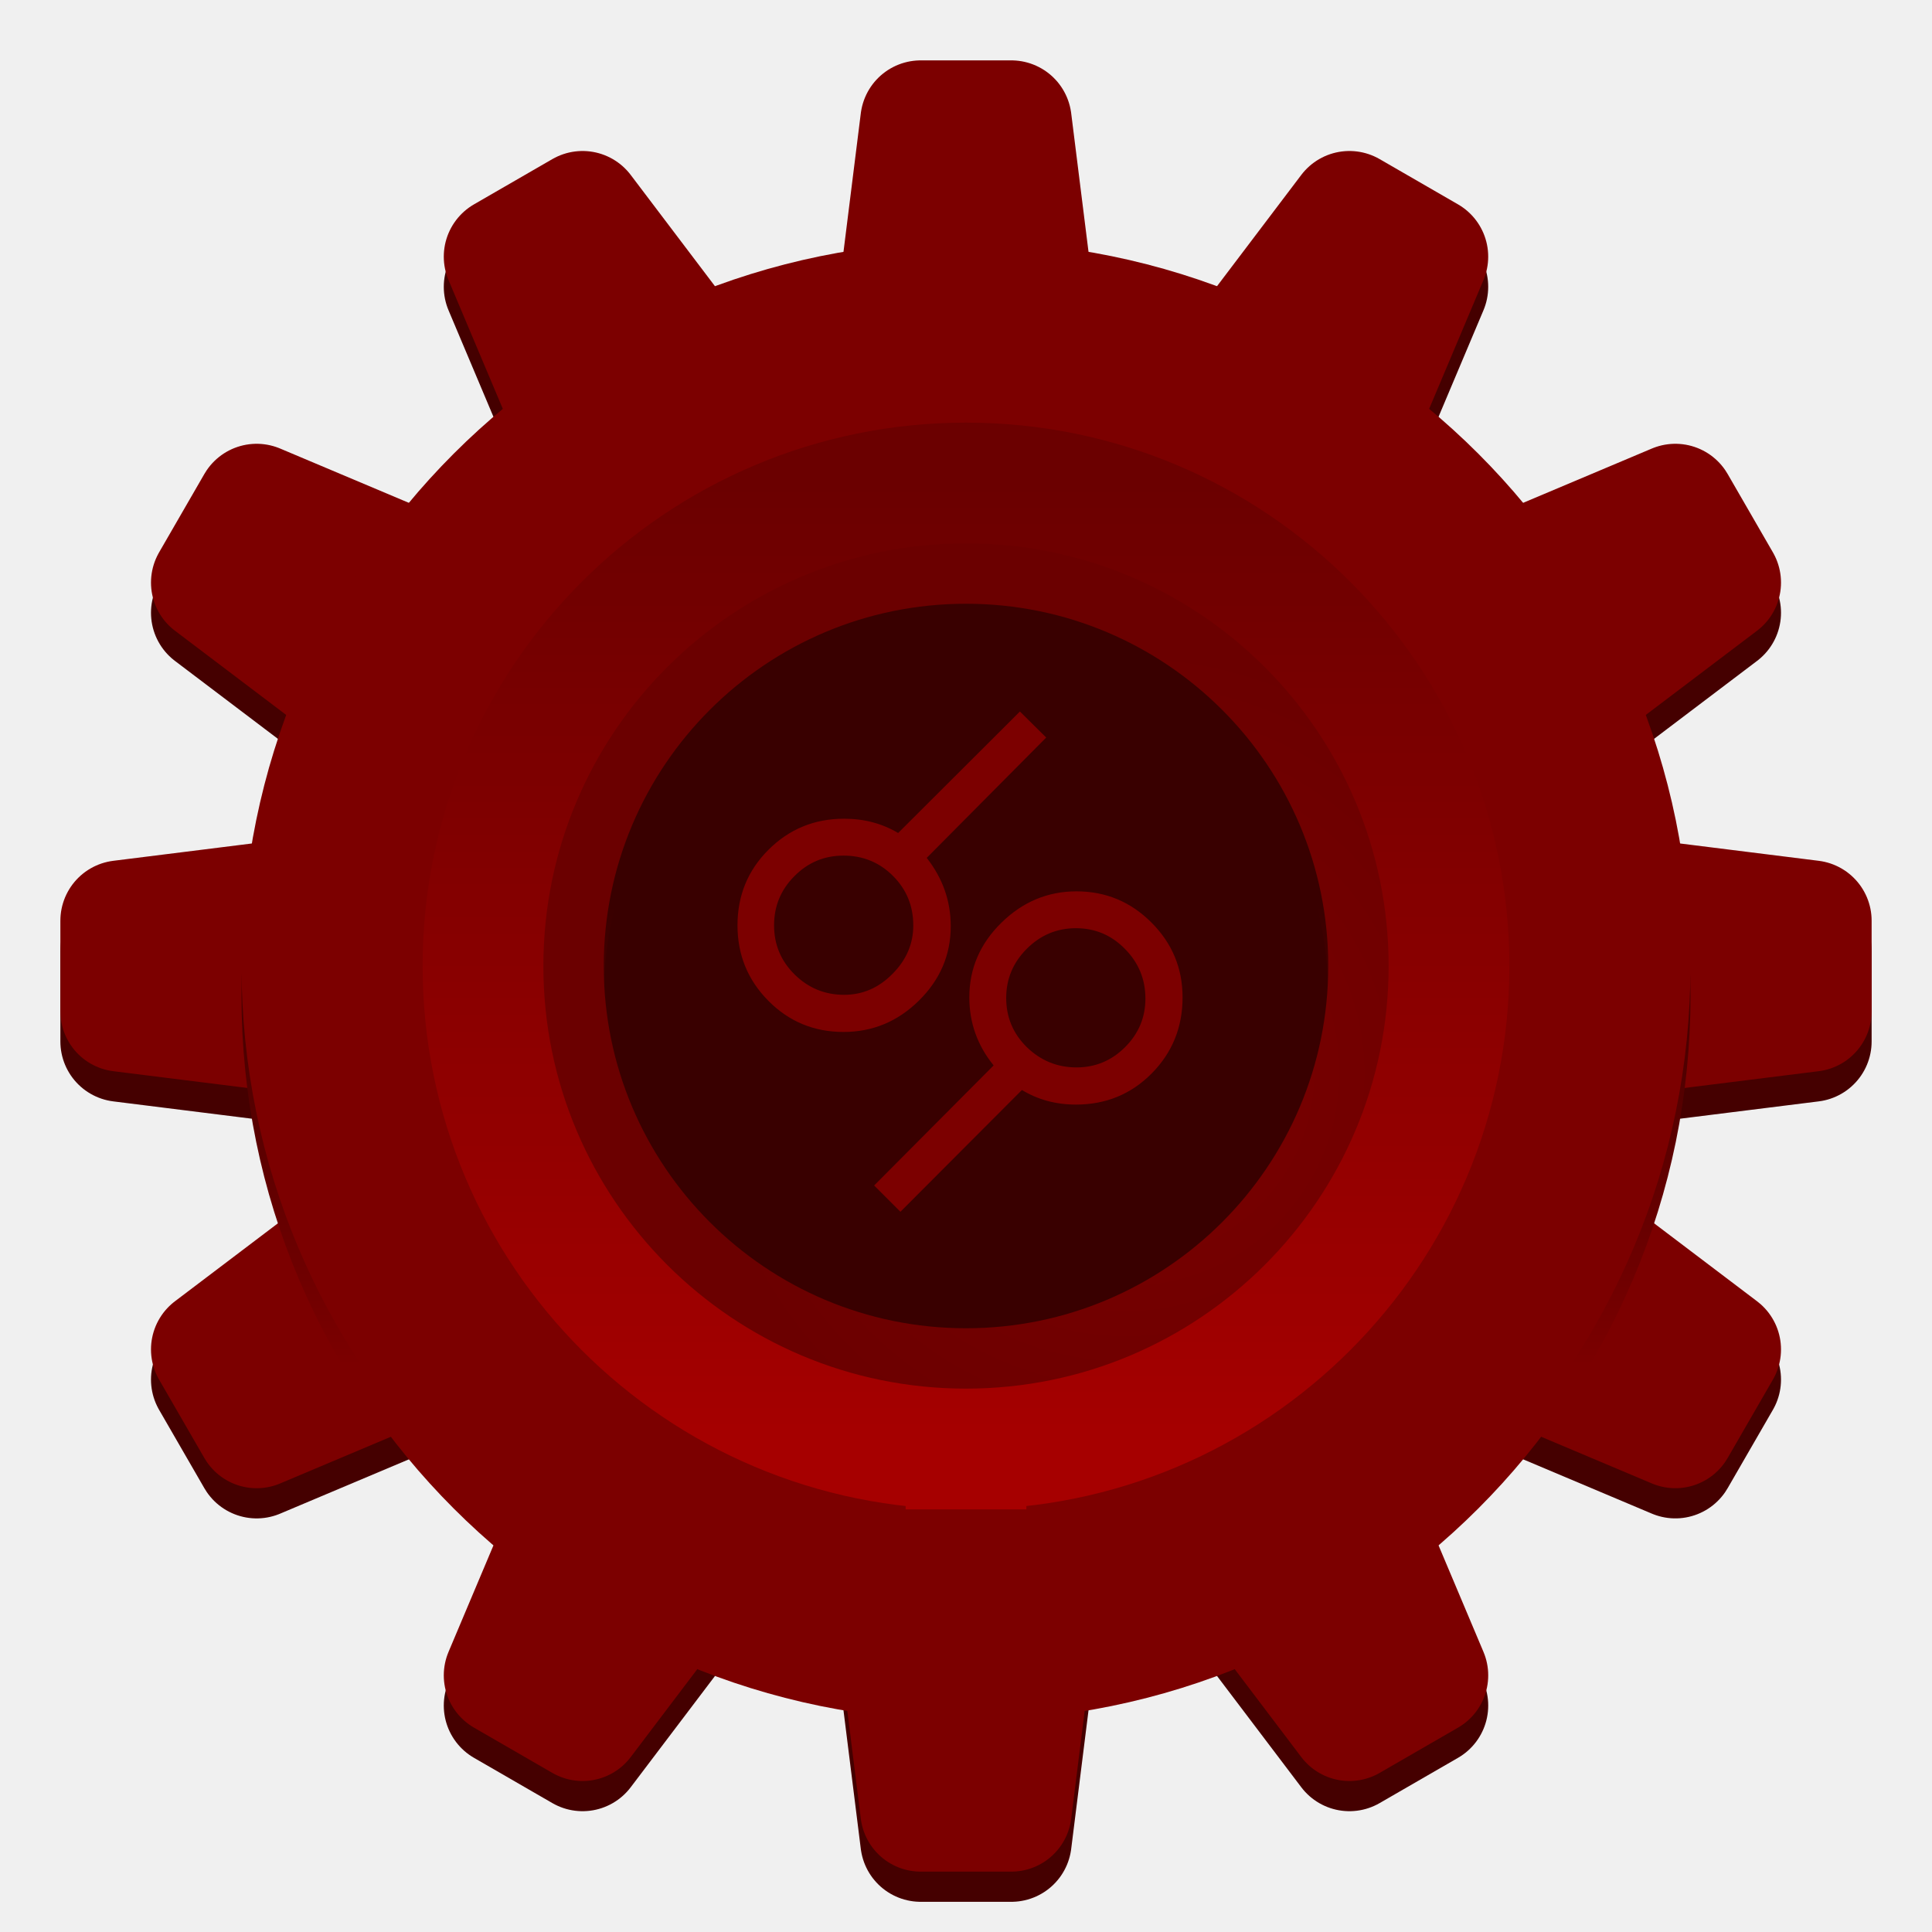
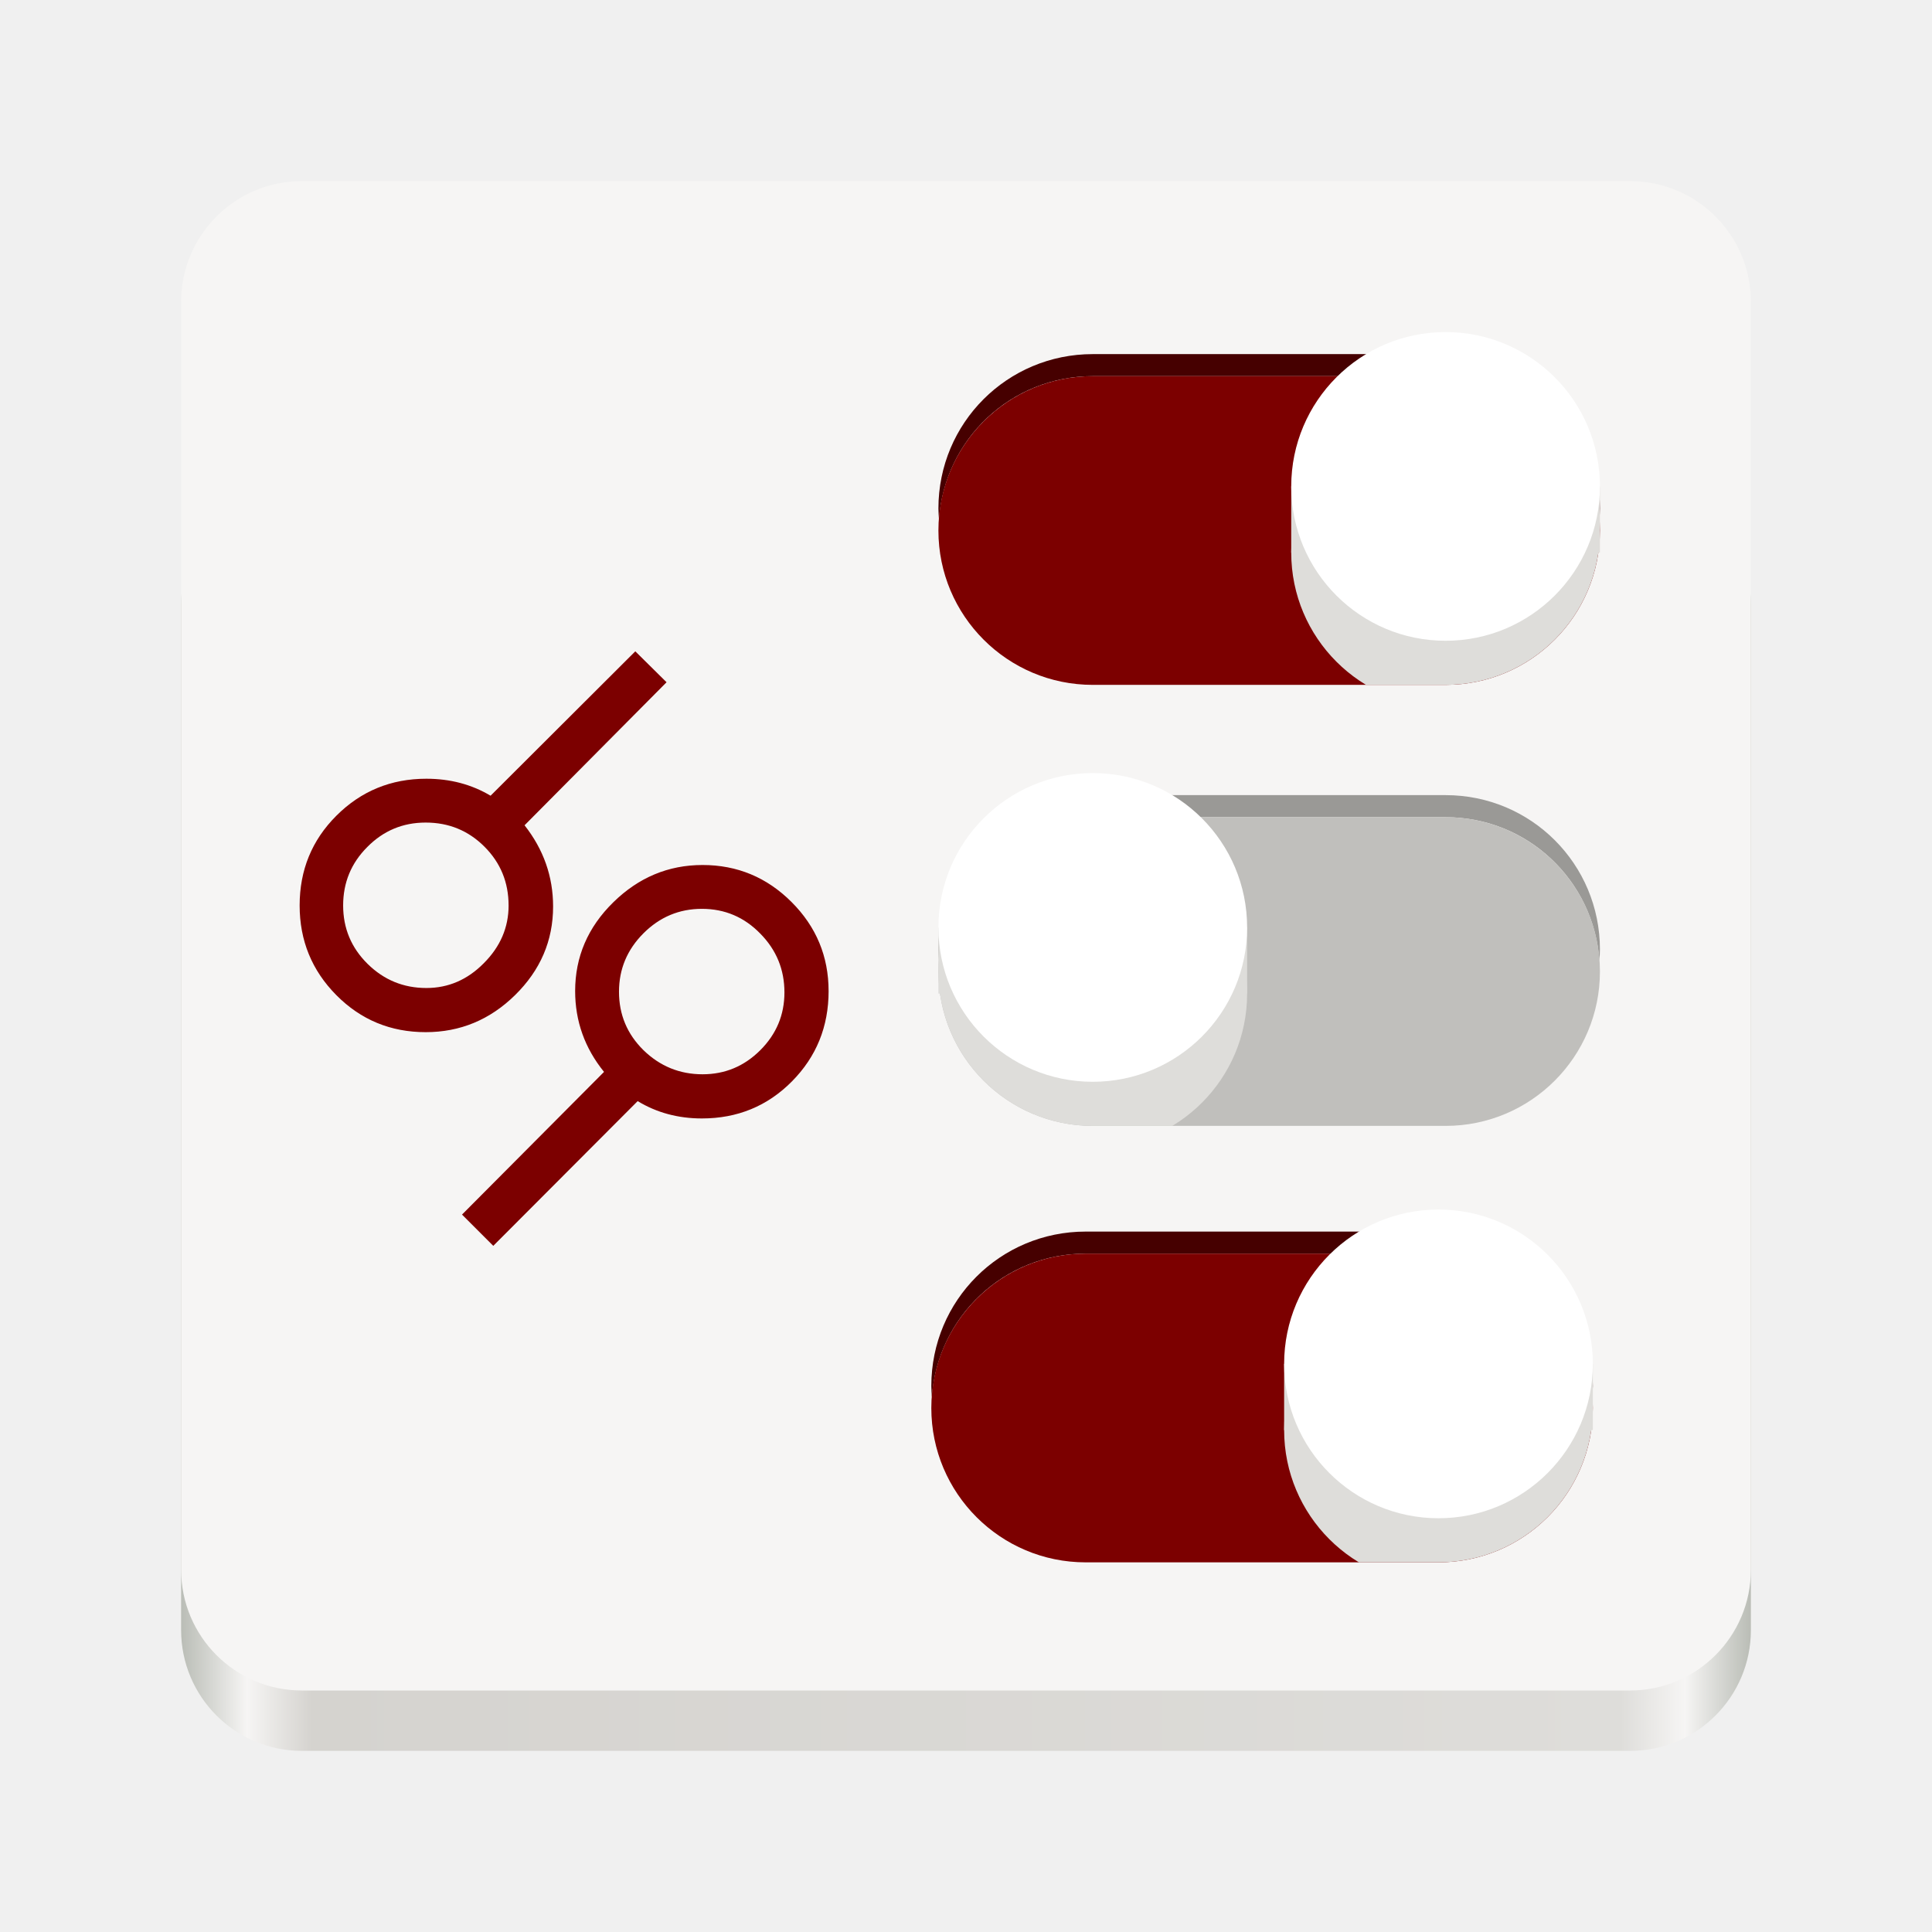
- <svg xmlns="http://www.w3.org/2000/svg" height="128px" viewBox="0 0 128 128" width="128px" version="1.1" id="svg33">
-   <defs id="defs33" />
-   <linearGradient id="a" gradientUnits="userSpaceOnUse" x1="64" x2="64" y1="262.5" y2="232">
-     <stop offset="0" stop-color="#9a9996" id="stop1" style="stop-color:#7c0000;stop-opacity:1;" />
-     <stop offset="1" stop-color="#77767b" id="stop2" style="stop-color:#390000;stop-opacity:1;" />
-   </linearGradient>
-   <radialGradient id="b" cx="-243.067" cy="-74.6" gradientUnits="userSpaceOnUse" r="28.267">
-     <stop offset="0" stop-color="#d5d3cf" id="stop3" style="stop-color:#7c0000;stop-opacity:1;" />
-     <stop offset="1" stop-color="#949390" id="stop4" style="stop-color:#6b0000;stop-opacity:1;" />
-   </radialGradient>
-   <linearGradient id="c" gradientUnits="userSpaceOnUse" x1="204" x2="268" y1="-64" y2="-64">
-     <stop offset="0" stop-color="#d5d3cf" id="stop5" style="stop-color:#6b0000;stop-opacity:1;" />
-     <stop offset="1" stop-color="#f6f5f4" id="stop6" style="stop-color:#a60000;stop-opacity:1;" />
-   </linearGradient>
-   <circle style="fill:#390000;fill-opacity:1;stroke:none;stroke-opacity:1" id="path35" cx="63.912" cy="64.051" r="27.331" />
-   <path d="m 67,122 h -6 l -2,-16 h 10 z m 0,0" fill="#9a9996" stroke="#9a9996" stroke-linecap="round" stroke-linejoin="round" id="path6" style="fill:#7c0000;fill-opacity:1;stroke-width:8;stroke:#450000;stroke-opacity:1" />
-   <path d="m 61,10 h 6 l 2,16 H 59 Z m 0,0" fill="#9a9996" stroke="#9a9996" stroke-linecap="round" stroke-linejoin="round" id="path7" style="fill:#7c0000;fill-opacity:1;stroke-width:8" />
-   <path d="m 8,69 v -6 l 16,-2 v 10 z m 0,0" fill="#9a9996" stroke="#9a9996" stroke-linecap="round" stroke-linejoin="round" id="path8" style="fill:#7c0000;fill-opacity:1;stroke-width:8;stroke:#450000;stroke-opacity:1" />
-   <path d="m 120,63 v 6 l -16,2 V 61 Z m 0,0" fill="#9a9996" stroke="#9a9996" stroke-linecap="round" stroke-linejoin="round" id="path9" style="fill:#7c0000;fill-opacity:1;stroke-width:8;stroke:#450000;stroke-opacity:1" />
-   <path d="m 14.004,40.597 3,-5.195 14.855,6.266 -5,8.66 z m 0,0" fill="#9a9996" stroke="#9a9996" stroke-linecap="round" stroke-linejoin="round" id="path10" style="fill:#7c0000;fill-opacity:1;stroke-width:8;stroke:#450000;stroke-opacity:1" />
-   <path d="m 113.996,91.402 -3,5.195 -14.855,-6.266 5,-8.664 z m 0,0" fill="#9a9996" stroke="#9a9996" stroke-linecap="round" stroke-linejoin="round" id="path11" style="fill:#7c0000;fill-opacity:1;stroke-width:8;stroke:#450000;stroke-opacity:1" />
-   <path d="m 33.402,19.004 5.195,-3 9.734,12.855 -8.664,5 z m 0,0" fill="#9a9996" stroke="#9a9996" stroke-linecap="round" stroke-linejoin="round" id="path12" style="fill:#7c0000;fill-opacity:1;stroke-width:8;stroke:#450000;stroke-opacity:1" />
-   <path d="m 94.598,112.996 -5.195,3 -9.734,-12.855 8.664,-5 z m 0,0" fill="#9a9996" stroke="#9a9996" stroke-linecap="round" stroke-linejoin="round" id="path13" style="fill:#7c0000;fill-opacity:1;stroke-width:8;stroke:#450000;stroke-opacity:1" />
-   <path d="m 38.597,115.996 -5.195,-3 6.266,-14.855 8.664,5 z m 0,0" fill="#9a9996" stroke="#9a9996" stroke-linecap="round" stroke-linejoin="round" id="path14" style="fill:#7c0000;fill-opacity:1;stroke-width:8;stroke:#450000;stroke-opacity:1" />
-   <path d="m 89.402,16.004 5.195,3 -6.266,14.855 -8.664,-5 z m 0,0" fill="#9a9996" stroke="#9a9996" stroke-linecap="round" stroke-linejoin="round" id="path15" style="fill:#7c0000;fill-opacity:1;stroke-width:8;stroke:#450000;stroke-opacity:1" />
-   <path d="m 17.004,96.598 -3,-5.195 12.855,-9.734 5,8.664 z m 0,0" fill="#9a9996" stroke="#9a9996" stroke-linecap="round" stroke-linejoin="round" id="path16" style="fill:#7c0000;fill-opacity:1;stroke-width:8;stroke:#450000;stroke-opacity:1" />
-   <path d="m 110.996,35.402 3,5.195 -12.855,9.73 -5,-8.66 z m 0,0" fill="#9a9996" stroke="#9a9996" stroke-linecap="round" stroke-linejoin="round" id="path17" style="fill:#7c0000;fill-opacity:1;stroke-width:8;stroke:#450000;stroke-opacity:1" />
-   <path d="m 67,120 h -6 l -2,-16 h 10 z m 0,0" fill="#f6f5f4" stroke="#f6f5f4" stroke-linecap="round" stroke-linejoin="round" id="path18" style="fill:#7c0000;fill-opacity:1;stroke-width:8;stroke:#7c0000;stroke-opacity:1" />
-   <path d="m 61,8 h 6 l 2,16 H 59 Z m 0,0" fill="#f6f5f4" stroke="#f6f5f4" stroke-linecap="round" stroke-linejoin="round" id="path19" style="fill:#7c0000;fill-opacity:1;stroke-width:8;stroke:#7c0000;stroke-opacity:1" />
-   <path d="m 8,67 v -6 l 16,-2 v 10 z m 0,0" fill="#f6f5f4" stroke="#f6f5f4" stroke-linecap="round" stroke-linejoin="round" id="path20" style="fill:#7c0000;fill-opacity:1;stroke-width:8;stroke:#7c0000;stroke-opacity:1" />
-   <path d="m 120,61 v 6 l -16,2 V 59 Z m 0,0" fill="#f6f5f4" stroke="#f6f5f4" stroke-linecap="round" stroke-linejoin="round" id="path21" style="fill:#7c0000;fill-opacity:1;stroke-width:8;stroke:#7c0000;stroke-opacity:1" />
-   <path d="m 14.004,38.597 3,-5.195 14.855,6.266 -5,8.66 z m 0,0" fill="#f6f5f4" stroke="#f6f5f4" stroke-linecap="round" stroke-linejoin="round" id="path22" style="fill:#7c0000;fill-opacity:1;stroke-width:8;stroke:#7c0000;stroke-opacity:1" />
-   <path d="m 113.996,89.402 -3,5.195 -14.855,-6.266 5,-8.664 z m 0,0" fill="#f6f5f4" stroke="#f6f5f4" stroke-linecap="round" stroke-linejoin="round" id="path23" style="fill:#7c0000;fill-opacity:1;stroke-width:8;stroke:#7c0000;stroke-opacity:1" />
-   <path d="m 33.402,17.004 5.195,-3 9.734,12.855 -8.664,5 z m 0,0" fill="#f6f5f4" stroke="#f6f5f4" stroke-linecap="round" stroke-linejoin="round" id="path24" style="fill:#7c0000;fill-opacity:1;stroke-width:8;stroke:#7c0000;stroke-opacity:1" />
-   <path d="m 94.598,110.996 -5.195,3 -9.734,-12.855 8.664,-5 z m 0,0" fill="#f6f5f4" stroke="#f6f5f4" stroke-linecap="round" stroke-linejoin="round" id="path25" style="fill:#7c0000;fill-opacity:1;stroke-width:8;stroke:#7c0000;stroke-opacity:1" />
-   <path d="m 38.597,113.996 -5.195,-3 6.266,-14.855 8.664,5 z m 0,0" fill="#f6f5f4" stroke="#f6f5f4" stroke-linecap="round" stroke-linejoin="round" id="path26" style="fill:#7c0000;fill-opacity:1;stroke-width:8;stroke:#7c0000;stroke-opacity:1" />
-   <path d="m 89.402,14.004 5.195,3 -6.266,14.855 -8.664,-5 z m 0,0" fill="#f6f5f4" stroke="#f6f5f4" stroke-linecap="round" stroke-linejoin="round" id="path27" style="fill:#7c0000;fill-opacity:1;stroke-width:8;stroke:#7c0000;stroke-opacity:1" />
-   <path d="m 17.004,94.598 -3,-5.195 12.855,-9.734 5,8.664 z m 0,0" fill="#f6f5f4" stroke="#f6f5f4" stroke-linecap="round" stroke-linejoin="round" id="path28" style="fill:#7c0000;fill-opacity:1;stroke-width:8;stroke:#7c0000;stroke-opacity:1" />
-   <path d="m 110.996,33.402 3,5.195 -12.855,9.73 -5,-8.66 z m 0,0" fill="#f6f5f4" stroke="#f6f5f4" stroke-linecap="round" stroke-linejoin="round" id="path29" style="fill:#7c0000;fill-opacity:1;stroke-width:8;stroke:#7c0000;stroke-opacity:1" />
-   <path d="m 100 238 c 0 19.883 -16.117 36 -36 36 s -36 -16.117 -36 -36 s 16.117 -36 36 -36 s 36 16.117 36 36 z m 0 0" fill="none" stroke="url(#a)" stroke-width="24" id="path30" transform="matrix(1 0 0 1 0 -172)" />
-   <path d="m 102 64 c 0 20.988 -17.012 38 -38 38 s -38 -17.012 -38 -38 s 17.012 -38 38 -38 s 38 17.012 38 38 z m 0 0" fill="none" stroke="#f6f5f4" stroke-width="20" id="path31" style="fill:none;fill-opacity:1;stroke:#7c0000;stroke-opacity:1" />
-   <path d="m -209.5 -64 c 0 14.637 -11.863 26.5 -26.5 26.5 s -26.5 -11.863 -26.5 -26.5 s 11.863 -26.5 26.5 -26.5 s 26.5 11.863 26.5 26.5 z m 0 0" fill="none" stroke="url(#b)" stroke-linecap="square" stroke-linejoin="round" stroke-width="5" id="path32" transform="matrix(0 -1 -1 0 0 -172)" />
-   <path d="m 268 -64 c 0 17.672 -14.328 32 -32 32 s -32 -14.328 -32 -32 s 14.328 -32 32 -32 s 32 14.328 32 32 z m 0 0" fill="none" stroke="url(#c)" stroke-linecap="square" stroke-linejoin="round" stroke-width="8" transform="matrix(0 1 -1 0 0 -172)" id="path33" />
-   <path d="m 69.314,48.864 -7.916,7.973 q 1.591,2.026 1.591,4.526 0,2.86 -2.121,4.943 -2.102,2.064 -4.981,2.064 -2.935,0 -4.981,-2.064 -2.045,-2.064 -2.045,-5 0,-2.954 2.045,-5 2.064,-2.064 5.019,-2.064 1.989,0 3.579,0.947 l 8.068,-8.049 z m 9.034,17.215 q 0,2.973 -2.045,5.038 -2.045,2.064 -5.019,2.064 -1.989,0 -3.579,-0.966 l -8.049,8.068 -1.742,-1.742 7.916,-7.954 q -1.61,-1.989 -1.61,-4.507 0,-2.86 2.121,-4.943 2.121,-2.083 4.981,-2.083 2.898,0 4.962,2.064 2.064,2.064 2.064,4.962 z m -2.462,0.076 q 0,-1.913 -1.345,-3.276 -1.345,-1.383 -3.257,-1.383 -1.894,0 -3.257,1.364 -1.364,1.364 -1.364,3.257 0,1.913 1.364,3.257 1.383,1.345 3.295,1.345 1.875,0 3.22,-1.345 1.345,-1.345 1.345,-3.22 z M 60.507,61.307 q 0,-1.932 -1.345,-3.276 -1.345,-1.345 -3.276,-1.345 -1.913,0 -3.257,1.364 -1.345,1.345 -1.345,3.257 0,1.913 1.364,3.257 1.364,1.345 3.276,1.345 1.837,0 3.201,-1.383 1.383,-1.383 1.383,-3.22 z" id="text4-9-7" style="font-size:93.587px;fill:#7c0000;fill-opacity:1;stroke-width:3.232" aria-label="🝰 " />
+ <svg xmlns="http://www.w3.org/2000/svg" xmlns:xlink="http://www.w3.org/1999/xlink" viewBox="0 0 128 128" style="display:inline;enable-background:new" version="1.0" id="svg11300" height="128" width="128">
+   <defs id="defs3">
+     <linearGradient id="linearGradient974">
+       <stop style="stop-color:#babdb6;stop-opacity:1" offset="0" id="stop962" />
+       <stop id="stop964" offset="0.042" style="stop-color:#f6f5f4;stop-opacity:1" />
+       <stop style="stop-color:#d5d3cf;stop-opacity:1" offset="0.083" id="stop966" />
+       <stop id="stop968" offset="0.917" style="stop-color:#deddda;stop-opacity:1" />
+       <stop style="stop-color:#f6f5f4;stop-opacity:1" offset="0.958" id="stop970" />
+       <stop style="stop-color:#babdb6;stop-opacity:1" offset="1" id="stop972" />
+     </linearGradient>
+     <linearGradient y2="44" x2="464" y1="44" x1="48" gradientTransform="matrix(0.25,0,0,0.25,-110,225)" gradientUnits="userSpaceOnUse" id="linearGradient1747" xlink:href="#linearGradient974" />
+     <clipPath id="clipPath1784" clipPathUnits="userSpaceOnUse">
+       <rect ry="14" rx="14" y="202" x="36" height="28" width="60" id="rect1786" style="opacity:1;vector-effect:none;fill:#3584e4;fill-opacity:1;stroke:none;stroke-width:0.854;stroke-linecap:square;stroke-linejoin:round;stroke-miterlimit:4;stroke-dasharray:none;stroke-dashoffset:0;stroke-opacity:1" />
+     </clipPath>
+     <clipPath id="clipPath1784-5" clipPathUnits="userSpaceOnUse">
+       <rect ry="14" rx="14" y="202" x="36" height="28" width="60" id="rect1786-3" style="opacity:1;vector-effect:none;fill:#3584e4;fill-opacity:1;stroke:none;stroke-width:0.854;stroke-linecap:square;stroke-linejoin:round;stroke-miterlimit:4;stroke-dasharray:none;stroke-dashoffset:0;stroke-opacity:1" />
+     </clipPath>
+   </defs>
+   <g transform="translate(110,-172)" id="g1769">
+     <rect ry="8" rx="8" y="204" x="-98" height="84" width="104" id="rect1709" style="display:inline;opacity:1;fill:url(#linearGradient1747);fill-opacity:1;stroke:none;stroke-width:0.25;stroke-linecap:butt;stroke-linejoin:miter;stroke-miterlimit:4;stroke-dasharray:none;stroke-dashoffset:0;stroke-opacity:1;marker:none;marker-start:none;marker-mid:none;marker-end:none;paint-order:normal;enable-background:new" />
+     <rect style="display:inline;opacity:1;fill:#f6f5f4;fill-opacity:1;stroke:none;stroke-width:0.25;stroke-linecap:butt;stroke-linejoin:miter;stroke-miterlimit:4;stroke-dasharray:none;stroke-dashoffset:0;stroke-opacity:1;marker:none;marker-start:none;marker-mid:none;marker-end:none;paint-order:normal;enable-background:new" id="rect1711" width="104" height="100" x="-98" y="184" rx="8" ry="8" />
+   </g>
+   <g id="g1" transform="matrix(0.7304571,0,0,0.7304571,37.33703,4.46903)">
+     <path style="vector-effect:none;fill:#460000;fill-opacity:1;stroke:none;stroke-width:0.854;stroke-linecap:square;stroke-linejoin:round;stroke-miterlimit:4;stroke-dasharray:none;stroke-dashoffset:0;stroke-opacity:1" d="m 48,26 c -7.756,0 -14,6.244 -14,14 0,0.338 0.028,0.668 0.051,1 C 34.562,33.716 40.582,28 48,28 h 32 c 7.418,0 13.438,5.716 13.949,13 C 93.972,40.668 94,40.338 94,40 94,32.244 87.756,26 80,26 Z" id="rect1790" />
+     <rect ry="14" rx="14" y="28" x="-94" height="28" width="60" id="rect1143" style="vector-effect:none;fill:#7c0000;fill-opacity:1;stroke:none;stroke-width:0.854;stroke-linecap:square;stroke-linejoin:round;stroke-miterlimit:4;stroke-dasharray:none;stroke-dashoffset:0;stroke-opacity:1" transform="scale(-1,1)" />
+     <g id="g1151" transform="matrix(-1,0,0,1,130,-178)">
+       <circle transform="translate(0,4)" r="14" cy="218" cx="50" id="circle1147" style="opacity:1;vector-effect:none;fill:#deddda;fill-opacity:1;stroke:none;stroke-width:1;stroke-linecap:square;stroke-linejoin:round;stroke-miterlimit:4;stroke-dasharray:none;stroke-dashoffset:0;stroke-opacity:1" clip-path="url(#clipPath1784)" />
+       <rect style="opacity:1;vector-effect:none;fill:#deddda;fill-opacity:1;stroke:none;stroke-width:0.882;stroke-linecap:square;stroke-linejoin:round;stroke-miterlimit:4;stroke-dasharray:none;stroke-dashoffset:0;stroke-opacity:1" id="rect1149" width="28" height="6" x="36" y="216" />
+     </g>
+     <circle r="14" cy="38" cx="-80" id="circle1153" style="vector-effect:none;fill:#ffffff;fill-opacity:1;stroke:none;stroke-width:0.778;stroke-linecap:square;stroke-linejoin:round;stroke-miterlimit:4;stroke-dasharray:none;stroke-dashoffset:0;stroke-opacity:1" transform="scale(-1,1)" />
+   </g>
+   <g id="g2" transform="matrix(0.7304571,0,0,0.7304571,36.86684,62.60395)" style="display:inline;enable-background:new">
+     <path style="vector-effect:none;fill:#460000;fill-opacity:1;stroke:none;stroke-width:0.854;stroke-linecap:square;stroke-linejoin:round;stroke-miterlimit:4;stroke-dasharray:none;stroke-dashoffset:0;stroke-opacity:1" d="m 48,26 c -7.756,0 -14,6.244 -14,14 0,0.338 0.028,0.668 0.051,1 C 34.562,33.716 40.582,28 48,28 h 32 c 7.418,0 13.438,5.716 13.949,13 C 93.972,40.668 94,40.338 94,40 94,32.244 87.756,26 80,26 Z" id="rect1790-2" />
+     <rect ry="14" rx="14" y="28" x="-94" height="28" width="60" id="rect1143-9" style="vector-effect:none;fill:#7c0000;fill-opacity:1;stroke:none;stroke-width:0.854;stroke-linecap:square;stroke-linejoin:round;stroke-miterlimit:4;stroke-dasharray:none;stroke-dashoffset:0;stroke-opacity:1" transform="scale(-1,1)" />
+     <g id="g1151-1" transform="matrix(-1,0,0,1,130,-178)">
+       <circle transform="translate(0,4)" r="14" cy="218" cx="50" id="circle1147-2" style="opacity:1;vector-effect:none;fill:#deddda;fill-opacity:1;stroke:none;stroke-width:1;stroke-linecap:square;stroke-linejoin:round;stroke-miterlimit:4;stroke-dasharray:none;stroke-dashoffset:0;stroke-opacity:1" clip-path="url(#clipPath1784-5)" />
+       <rect style="opacity:1;vector-effect:none;fill:#deddda;fill-opacity:1;stroke:none;stroke-width:0.882;stroke-linecap:square;stroke-linejoin:round;stroke-miterlimit:4;stroke-dasharray:none;stroke-dashoffset:0;stroke-opacity:1" id="rect1149-7" width="28" height="6" x="36" y="216" />
+     </g>
+     <circle r="14" cy="38" cx="-80" id="circle1153-0" style="vector-effect:none;fill:#ffffff;fill-opacity:1;stroke:none;stroke-width:0.778;stroke-linecap:square;stroke-linejoin:round;stroke-miterlimit:4;stroke-dasharray:none;stroke-dashoffset:0;stroke-opacity:1" transform="scale(-1,1)" />
+   </g>
+   <g transform="matrix(-0.7304571,0,0,0.7304571,130.8355,-93.41222)" id="g1818">
+     <path transform="translate(0,172)" id="path1804" d="m 48,28 c -7.756,0 -14,6.244 -14,14 0,0.338 0.028,0.668 0.051,1 C 34.562,35.716 40.582,30 48,30 h 32 c 7.418,0 13.438,5.716 13.949,13 C 93.972,42.668 94,42.338 94,42 94,34.244 87.756,28 80,28 Z" style="opacity:1;vector-effect:none;fill:#9a9996;fill-opacity:1;stroke:none;stroke-width:0.854;stroke-linecap:square;stroke-linejoin:round;stroke-miterlimit:4;stroke-dasharray:none;stroke-dashoffset:0;stroke-opacity:1" />
+     <rect ry="14" rx="14" y="202" x="-94" height="28" width="60" id="rect1808" style="opacity:1;vector-effect:none;fill:#c0bfbc;fill-opacity:1;stroke:none;stroke-width:0.854;stroke-linecap:square;stroke-linejoin:round;stroke-miterlimit:4;stroke-dasharray:none;stroke-dashoffset:0;stroke-opacity:1" transform="scale(-1,1)" />
+     <g transform="matrix(-1,0,0,1,130,-4)" id="g1814">
+       <circle clip-path="url(#clipPath1784)" style="opacity:1;vector-effect:none;fill:#deddda;fill-opacity:1;stroke:none;stroke-width:1;stroke-linecap:square;stroke-linejoin:round;stroke-miterlimit:4;stroke-dasharray:none;stroke-dashoffset:0;stroke-opacity:1" id="circle1810" cx="50" cy="218" r="14" transform="translate(0,4)" />
+       <rect y="216" x="36" height="6" width="28" id="rect1812" style="opacity:1;vector-effect:none;fill:#deddda;fill-opacity:1;stroke:none;stroke-width:0.882;stroke-linecap:square;stroke-linejoin:round;stroke-miterlimit:4;stroke-dasharray:none;stroke-dashoffset:0;stroke-opacity:1" />
+     </g>
+     <circle transform="scale(-1,1)" style="opacity:1;vector-effect:none;fill:#ffffff;fill-opacity:1;stroke:none;stroke-width:0.778;stroke-linecap:square;stroke-linejoin:round;stroke-miterlimit:4;stroke-dasharray:none;stroke-dashoffset:0;stroke-opacity:1" id="circle1816" cx="-80" cy="212" r="14" />
+   </g>
+   <path d="m 44.161,45.201 -9.408,9.476 q 1.891,2.408 1.891,5.379 0,3.399 -2.521,5.874 -2.498,2.453 -5.92,2.453 -3.489,0 -5.92,-2.453 -2.431,-2.453 -2.431,-5.942 0,-3.511 2.431,-5.942 2.453,-2.453 5.965,-2.453 2.363,0 4.254,1.125 l 9.588,-9.566 z m 10.736,20.459 q 0,3.534 -2.431,5.987 -2.431,2.453 -5.965,2.453 -2.363,0 -4.254,-1.148 l -9.566,9.588 -2.071,-2.071 9.408,-9.453 q -1.913,-2.363 -1.913,-5.357 0,-3.399 2.521,-5.874 2.521,-2.476 5.92,-2.476 3.444,0 5.897,2.453 2.453,2.453 2.453,5.897 z m -2.926,0.09 q 0,-2.273 -1.598,-3.894 -1.598,-1.643 -3.871,-1.643 -2.251,0 -3.871,1.621 -1.621,1.621 -1.621,3.871 0,2.273 1.621,3.871 1.643,1.598 3.916,1.598 2.228,0 3.826,-1.598 1.598,-1.598 1.598,-3.826 z M 33.695,59.989 q 0,-2.296 -1.598,-3.894 -1.598,-1.598 -3.894,-1.598 -2.273,0 -3.871,1.621 -1.598,1.598 -1.598,3.871 0,2.273 1.621,3.871 1.621,1.598 3.894,1.598 2.183,0 3.804,-1.643 1.643,-1.643 1.643,-3.826 z" id="text4-9-7-7" style="font-size:93.587px;display:inline;fill:#7c0000;fill-opacity:1;stroke-width:3.841;enable-background:new" aria-label="🝰 " />
</svg>
